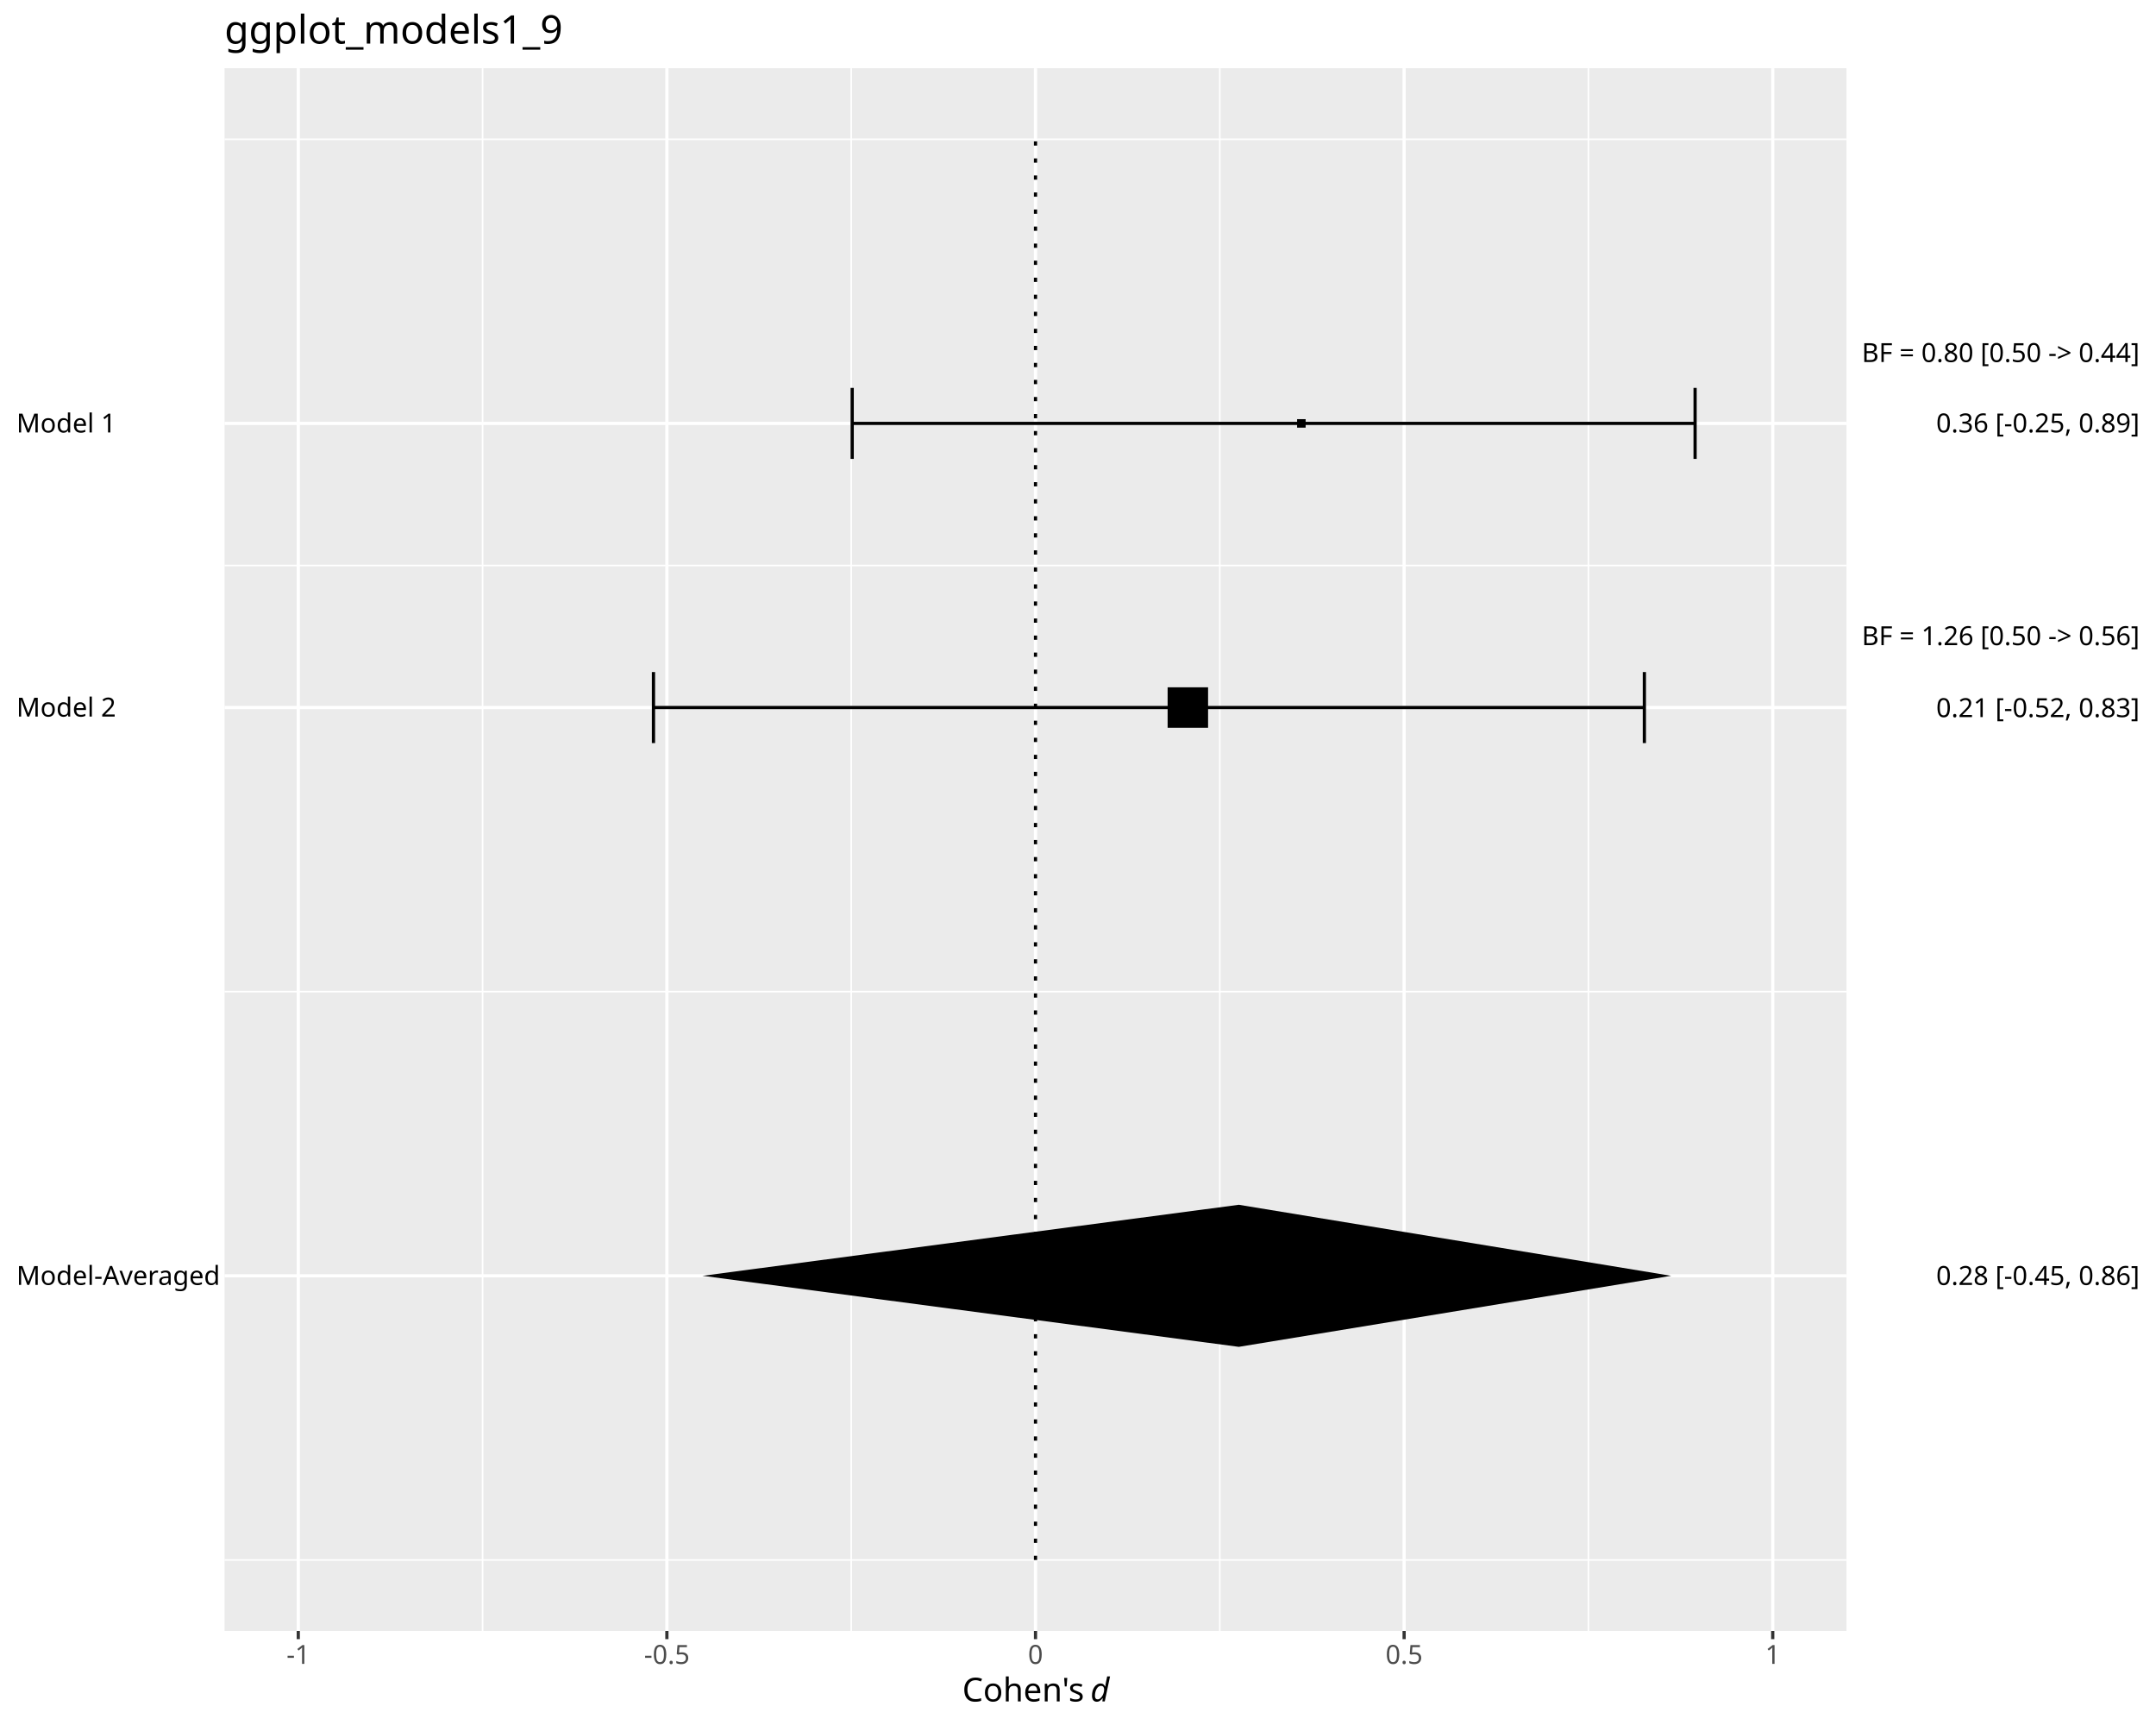
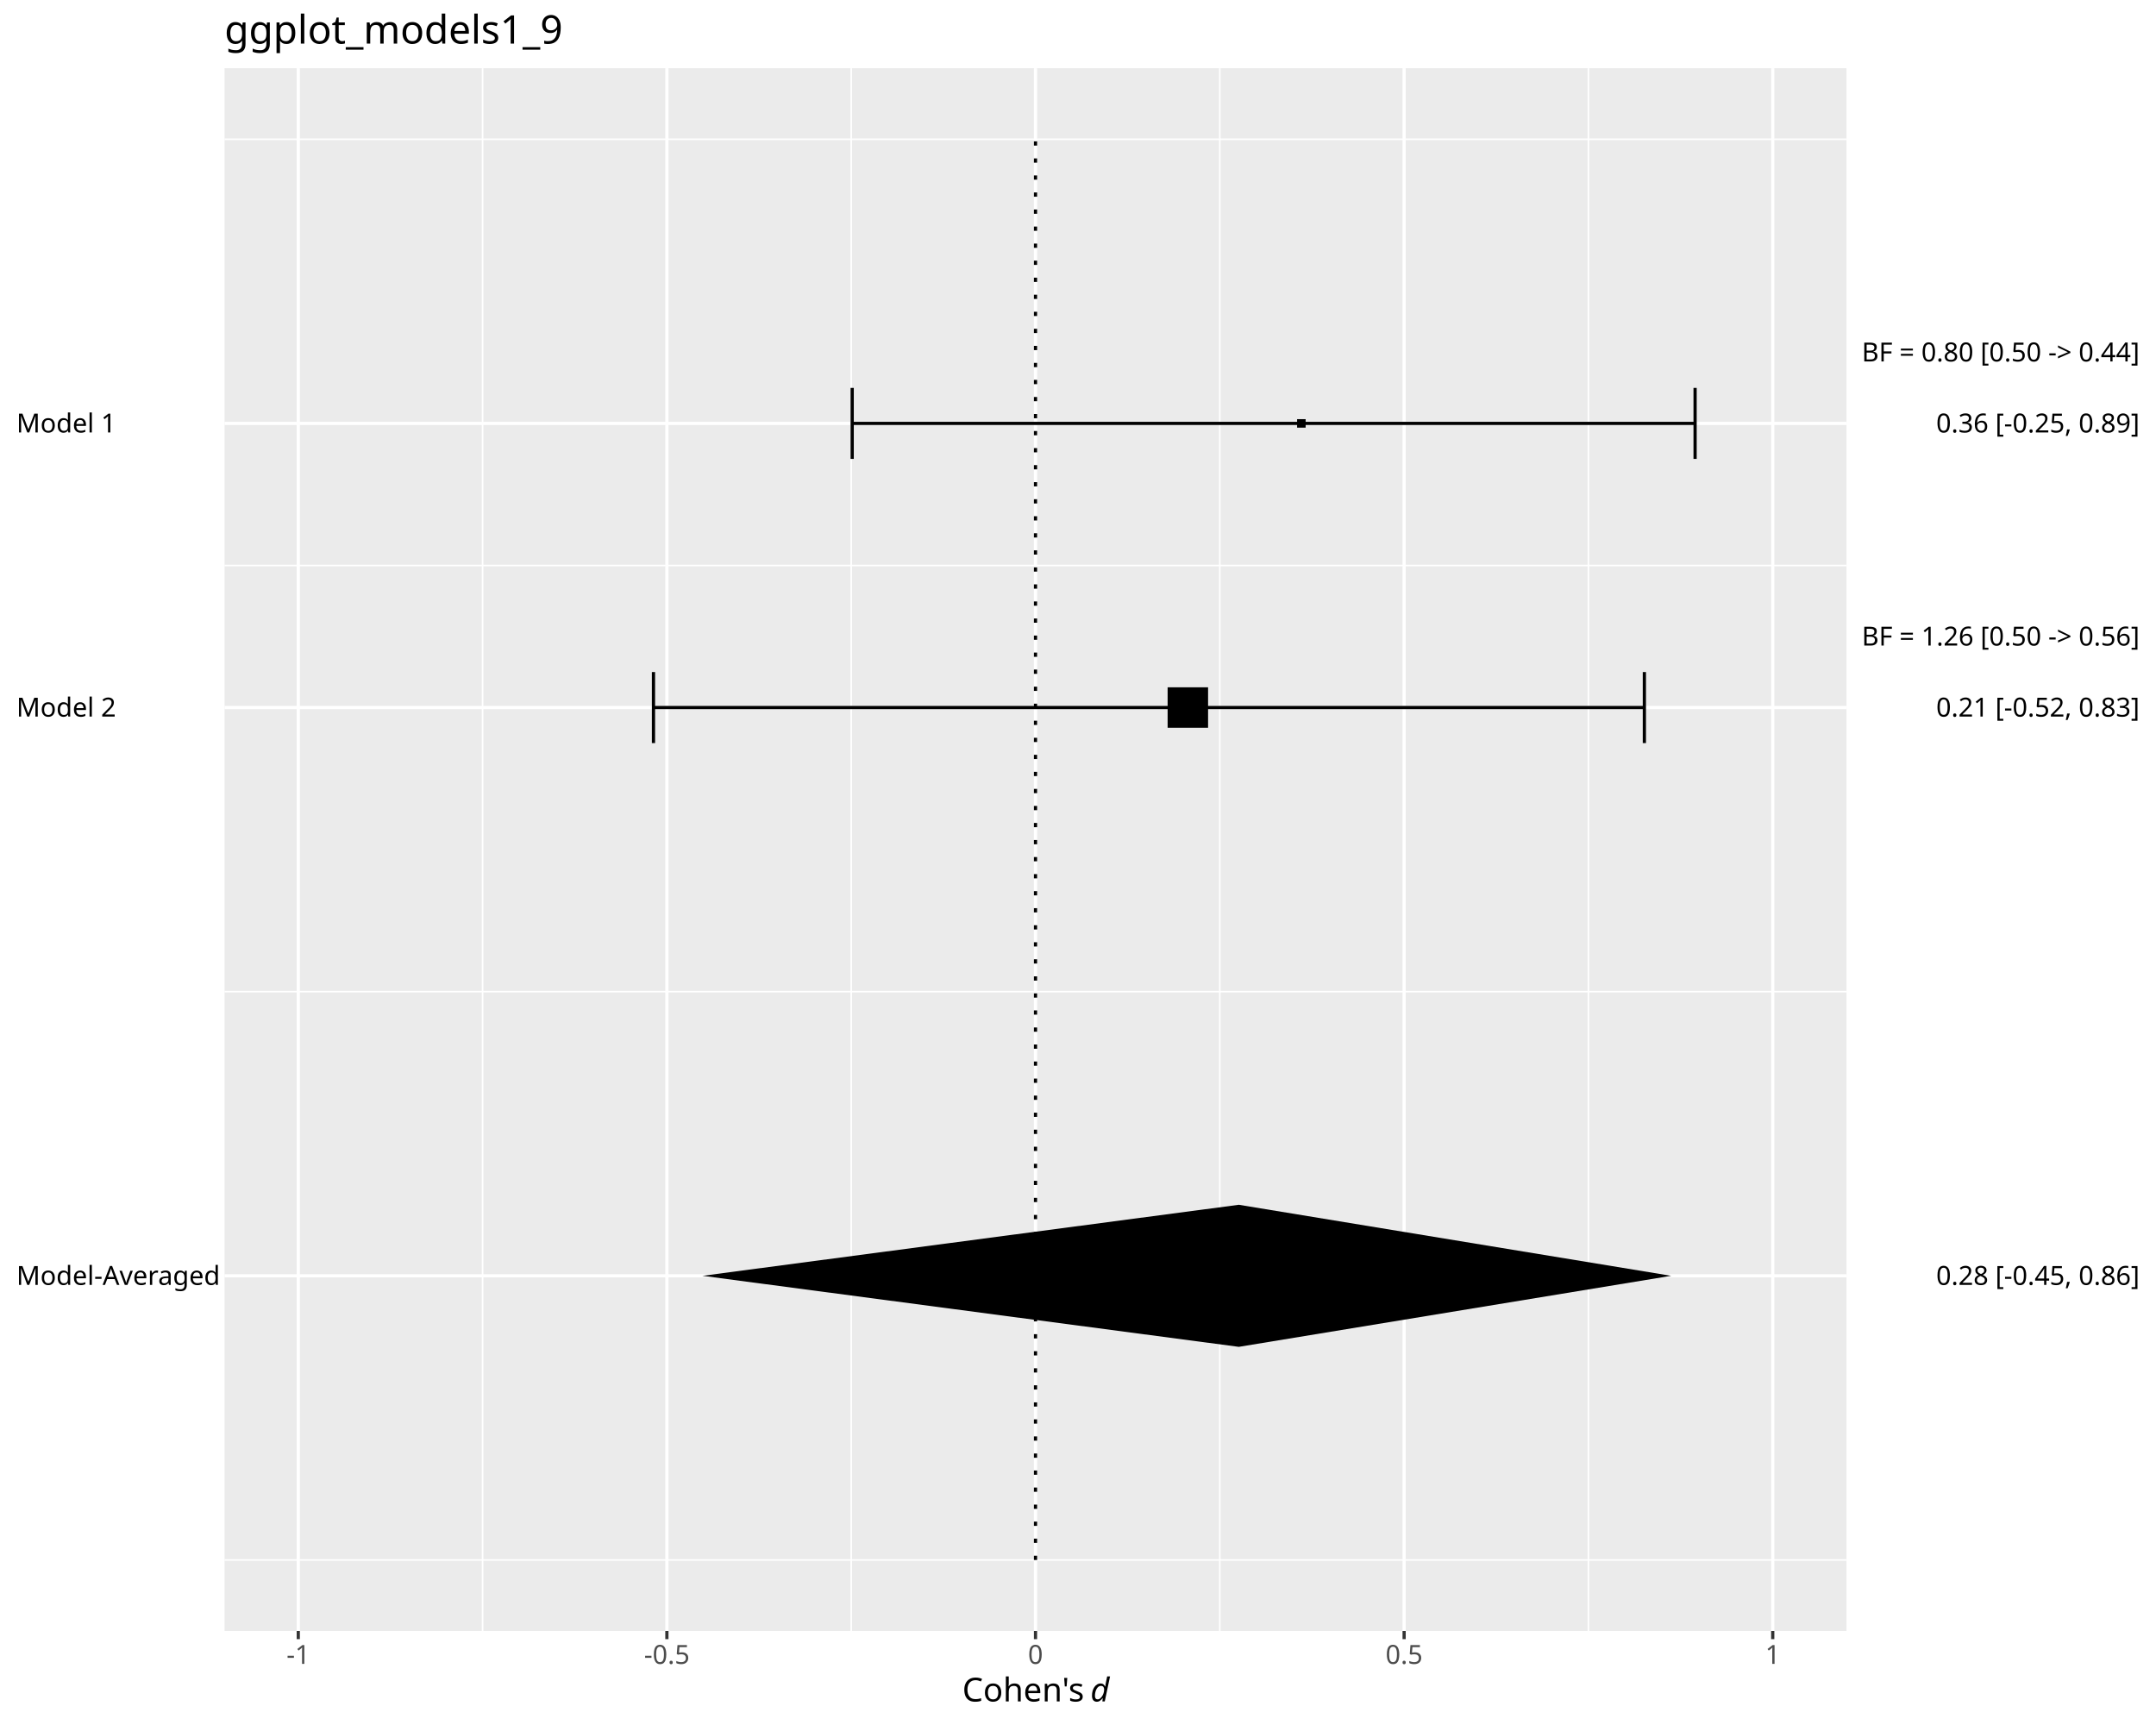
<svg xmlns="http://www.w3.org/2000/svg" class="svglite" data-engine-version="2.0" width="720.00pt" height="576.00pt" viewBox="0 0 720.00 576.00">
  <defs>
    <style type="text/css">
    .svglite line, .svglite polyline, .svglite polygon, .svglite path, .svglite rect, .svglite circle {
      fill: none;
      stroke: #000000;
      stroke-linecap: round;
      stroke-linejoin: round;
      stroke-miterlimit: 10.00;
    }
  </style>
  </defs>
  <rect width="100%" height="100%" style="stroke: none; fill: #FFFFFF;" />
  <defs>
    <clipPath id="cpMC4wMHw3MjAuMDB8MC4wMHw1NzYuMDA=">
      <rect x="0.00" y="0.00" width="720.00" height="576.00" />
    </clipPath>
  </defs>
  <g clip-path="url(#cpMC4wMHw3MjAuMDB8MC4wMHw1NzYuMDA=)">
    <rect x="0.00" y="0.00" width="720.00" height="576.00" style="stroke-width: 1.07; stroke: #FFFFFF; fill: #FFFFFF;" />
  </g>
  <defs>
    <clipPath id="cpNzQuOTl8NjE2LjYzfDIyLjc4fDU0NC42MA==">
      <rect x="74.99" y="22.78" width="541.64" height="521.82" />
    </clipPath>
  </defs>
  <g clip-path="url(#cpNzQuOTl8NjE2LjYzfDIyLjc4fDU0NC42MA==)">
    <rect x="74.99" y="22.78" width="541.64" height="521.82" style="stroke-width: 1.07; stroke: none; fill: #EBEBEB;" />
    <polyline points="74.99,520.89 616.63,520.89 " style="stroke-width: 0.53; stroke: #FFFFFF; stroke-linecap: butt;" />
    <polyline points="74.99,331.13 616.63,331.13 " style="stroke-width: 0.53; stroke: #FFFFFF; stroke-linecap: butt;" />
    <polyline points="74.99,188.82 616.63,188.82 " style="stroke-width: 0.53; stroke: #FFFFFF; stroke-linecap: butt;" />
    <polyline points="74.99,46.50 616.63,46.50 " style="stroke-width: 0.53; stroke: #FFFFFF; stroke-linecap: butt;" />
    <polyline points="161.16,544.60 161.16,22.78 " style="stroke-width: 0.53; stroke: #FFFFFF; stroke-linecap: butt;" />
    <polyline points="284.26,544.60 284.26,22.78 " style="stroke-width: 0.53; stroke: #FFFFFF; stroke-linecap: butt;" />
    <polyline points="407.36,544.60 407.36,22.78 " style="stroke-width: 0.53; stroke: #FFFFFF; stroke-linecap: butt;" />
    <polyline points="530.46,544.60 530.46,22.78 " style="stroke-width: 0.53; stroke: #FFFFFF; stroke-linecap: butt;" />
    <polyline points="74.99,426.01 616.63,426.01 " style="stroke-width: 1.07; stroke: #FFFFFF; stroke-linecap: butt;" />
    <polyline points="74.99,236.26 616.63,236.26 " style="stroke-width: 1.07; stroke: #FFFFFF; stroke-linecap: butt;" />
    <polyline points="74.99,141.38 616.63,141.38 " style="stroke-width: 1.07; stroke: #FFFFFF; stroke-linecap: butt;" />
    <polyline points="99.61,544.60 99.61,22.78 " style="stroke-width: 1.07; stroke: #FFFFFF; stroke-linecap: butt;" />
    <polyline points="222.71,544.60 222.71,22.78 " style="stroke-width: 1.07; stroke: #FFFFFF; stroke-linecap: butt;" />
    <polyline points="345.81,544.60 345.81,22.78 " style="stroke-width: 1.07; stroke: #FFFFFF; stroke-linecap: butt;" />
    <polyline points="468.91,544.60 468.91,22.78 " style="stroke-width: 1.07; stroke: #FFFFFF; stroke-linecap: butt;" />
    <polyline points="592.01,544.60 592.01,22.78 " style="stroke-width: 1.07; stroke: #FFFFFF; stroke-linecap: butt;" />
    <polyline points="549.14,248.12 549.14,224.40 " style="stroke-width: 1.07; stroke-linecap: butt;" />
    <polyline points="549.14,236.26 218.23,236.26 " style="stroke-width: 1.07; stroke-linecap: butt;" />
    <polyline points="218.23,248.12 218.23,224.40 " style="stroke-width: 1.07; stroke-linecap: butt;" />
    <polyline points="566.08,153.24 566.08,129.52 " style="stroke-width: 1.07; stroke-linecap: butt;" />
    <polyline points="566.08,141.38 284.59,141.38 " style="stroke-width: 1.07; stroke-linecap: butt;" />
    <polyline points="284.59,153.24 284.59,129.52 " style="stroke-width: 1.07; stroke-linecap: butt;" />
    <polygon points="389.93,243.01 403.44,243.01 403.44,229.50 389.93,229.50 " style="stroke-width: 0.71; stroke: none; fill: #000000;" />
    <polygon points="433.17,142.80 436.02,142.80 436.02,139.96 433.17,139.96 " style="stroke-width: 0.71; stroke: none; fill: #000000;" />
-     <polygon points="234.58,426.01 413.70,402.29 558.09,426.01 413.70,449.73 " style="stroke-width: 1.07; stroke: none; fill: #000000;" />
+     <polygon points="234.58,426.01 413.70,402.29 558.09,426.01 413.70,449.73 " style="stroke-width: 1.07; stroke: none; stroke-linecap: butt; fill: #000000;" />
    <polyline points="345.81,520.89 345.81,46.50 " style="stroke-width: 1.07; stroke-dasharray: 1.42,4.27; stroke-linecap: butt;" />
  </g>
  <g clip-path="url(#cpMC4wMHw3MjAuMDB8MC4wMHw1NzYuMDA=)">
    <text x="5.48" y="429.04" style="font-size: 8.80px; font-family: sans;" textLength="64.58px" lengthAdjust="spacingAndGlyphs">Model-Averaged</text>
    <text x="5.48" y="239.28" style="font-size: 8.80px; font-family: sans;" textLength="31.31px" lengthAdjust="spacingAndGlyphs">Model 2</text>
    <text x="5.48" y="144.41" style="font-size: 8.80px; font-family: sans;" textLength="31.31px" lengthAdjust="spacingAndGlyphs">Model 1</text>
-     <text x="714.52" y="429.06" text-anchor="end" style="font-size: 8.80px; font-family: sans;" textLength="66.54px" lengthAdjust="spacingAndGlyphs">0.28 [-0.45, 0.86]</text>
-     <text x="714.52" y="239.45" text-anchor="end" style="font-size: 8.80px; font-family: sans;" textLength="66.54px" lengthAdjust="spacingAndGlyphs">0.21 [-0.52, 0.83]</text>
-     <text x="714.52" y="144.38" text-anchor="end" style="font-size: 8.80px; font-family: sans;" textLength="66.54px" lengthAdjust="spacingAndGlyphs">0.36 [-0.25, 0.89]</text>
-     <text x="714.52" y="215.42" text-anchor="end" style="font-size: 8.80px; font-family: sans;" textLength="92.96px" lengthAdjust="spacingAndGlyphs">BF = 1.26 [0.50 -&gt; 0.56]</text>
-     <text x="714.52" y="120.88" text-anchor="end" style="font-size: 8.80px; font-family: sans;" textLength="92.96px" lengthAdjust="spacingAndGlyphs">BF = 0.80 [0.50 -&gt; 0.44]</text>
+     <text x="714.52" y="429.04" text-anchor="end" style="font-size: 8.80px; font-family: sans;" textLength="66.54px" lengthAdjust="spacingAndGlyphs">0.28 [-0.45, 0.86]</text>
+     <text x="714.52" y="239.28" text-anchor="end" style="font-size: 8.80px; font-family: sans;" textLength="66.54px" lengthAdjust="spacingAndGlyphs">0.21 [-0.52, 0.83]</text>
+     <text x="714.52" y="144.41" text-anchor="end" style="font-size: 8.80px; font-family: sans;" textLength="66.54px" lengthAdjust="spacingAndGlyphs">0.36 [-0.25, 0.89]</text>
+     <text x="714.52" y="215.56" text-anchor="end" style="font-size: 8.80px; font-family: sans;" textLength="92.96px" lengthAdjust="spacingAndGlyphs">BF = 1.26 [0.50 -&gt; 0.56]</text>
+     <text x="714.52" y="120.69" text-anchor="end" style="font-size: 8.80px; font-family: sans;" textLength="92.96px" lengthAdjust="spacingAndGlyphs">BF = 0.80 [0.50 -&gt; 0.44]</text>
    <polyline points="99.61,547.34 99.61,544.60 " style="stroke-width: 1.07; stroke: #333333; stroke-linecap: butt;" />
    <polyline points="222.71,547.34 222.71,544.60 " style="stroke-width: 1.07; stroke: #333333; stroke-linecap: butt;" />
    <polyline points="345.81,547.34 345.81,544.60 " style="stroke-width: 1.07; stroke: #333333; stroke-linecap: butt;" />
    <polyline points="468.91,547.34 468.91,544.60 " style="stroke-width: 1.07; stroke: #333333; stroke-linecap: butt;" />
    <polyline points="592.01,547.34 592.01,544.60 " style="stroke-width: 1.07; stroke: #333333; stroke-linecap: butt;" />
    <text x="99.61" y="555.59" text-anchor="middle" style="font-size: 8.80px; fill: #4D4D4D; font-family: sans;" textLength="7.82px" lengthAdjust="spacingAndGlyphs">-1</text>
    <text x="222.71" y="555.59" text-anchor="middle" style="font-size: 8.80px; fill: #4D4D4D; font-family: sans;" textLength="15.16px" lengthAdjust="spacingAndGlyphs">-0.5</text>
    <text x="345.81" y="555.59" text-anchor="middle" style="font-size: 8.80px; fill: #4D4D4D; font-family: sans;" textLength="4.89px" lengthAdjust="spacingAndGlyphs">0</text>
    <text x="468.91" y="555.59" text-anchor="middle" style="font-size: 8.80px; fill: #4D4D4D; font-family: sans;" textLength="12.23px" lengthAdjust="spacingAndGlyphs">0.5</text>
    <text x="592.01" y="555.59" text-anchor="middle" style="font-size: 8.80px; fill: #4D4D4D; font-family: sans;" textLength="4.89px" lengthAdjust="spacingAndGlyphs">1</text>
    <text x="321.36" y="568.13" style="font-size: 11.00px; font-family: sans;" textLength="40.02px" lengthAdjust="spacingAndGlyphs">Cohen's</text>
    <text x="361.39" y="568.13" style="font-size: 11.00px; font-family: sans;" textLength="2.75px" lengthAdjust="spacingAndGlyphs"> </text>
    <text x="364.14" y="568.13" style="font-size: 11.00px; font-style: italic; font-family: sans;" textLength="6.12px" lengthAdjust="spacingAndGlyphs">d</text>
    <text x="74.99" y="14.56" style="font-size: 13.20px; font-family: sans;" textLength="107.89px" lengthAdjust="spacingAndGlyphs">ggplot_models1_9</text>
  </g>
</svg>
